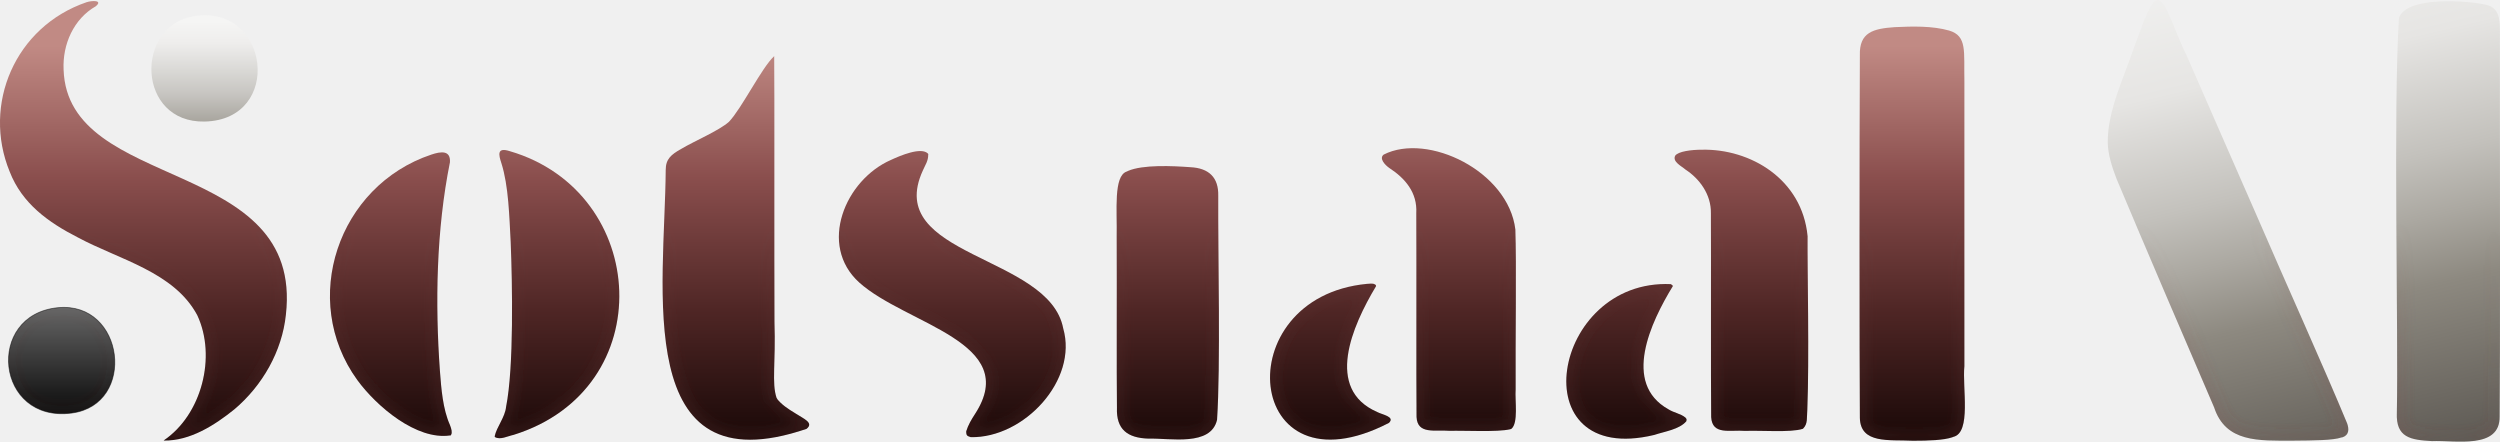
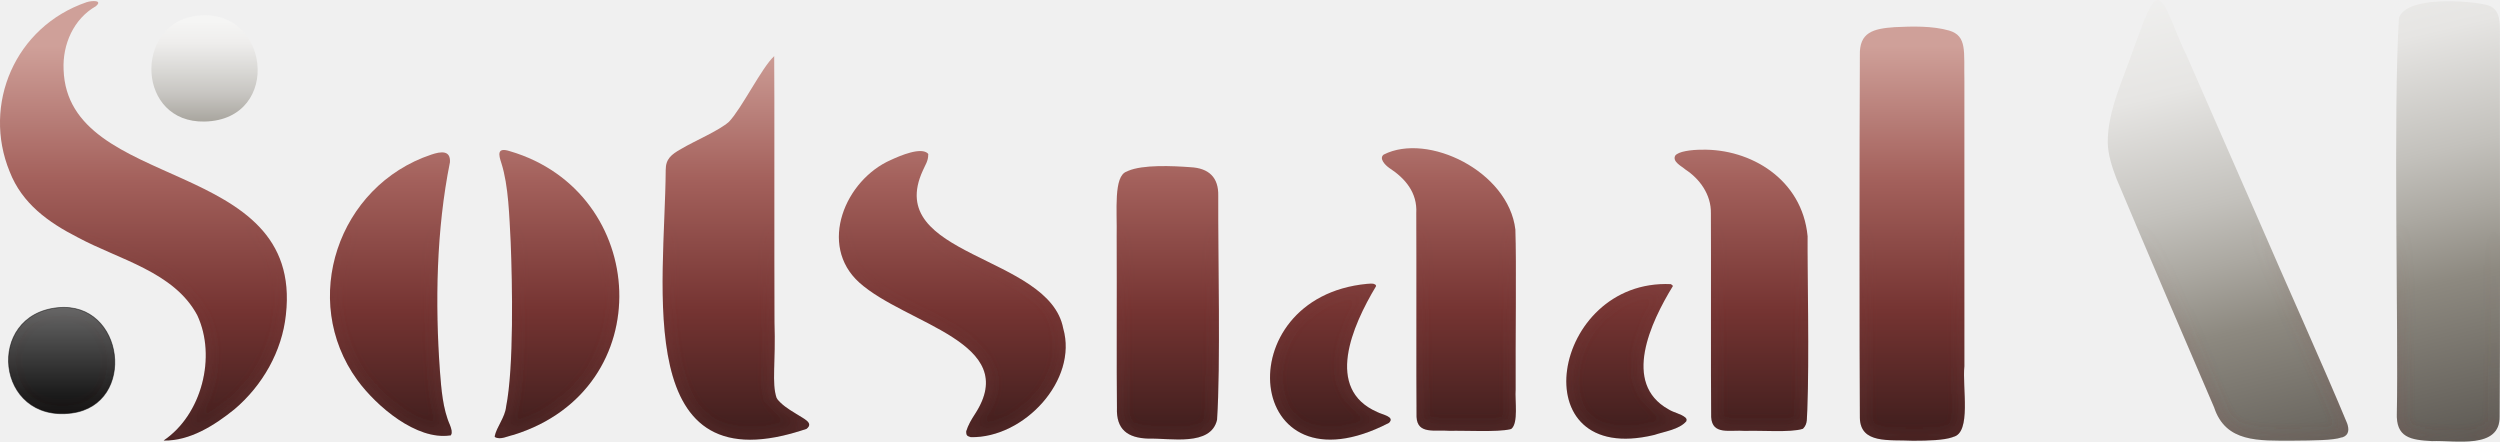
<svg xmlns="http://www.w3.org/2000/svg" id="Layer_1" version="1.1" viewBox="0 0 271.7 48">
  <defs>
    <style>
-       /* kõik punakaspruunid tähed kasutavad ühte ja sama gradienti */
      .st0,
      .st2,
      .st3,
      .st4,
      .st5,
      .st6,
      .st7,
      .st8,
      .st9,
      .st10,
      .st13 {
        fill: url(#text-gradient);
      }

-       .st1 { fill: url(#linear-gradient10); }  /* ülemine hele pall */
-       .st11 { fill: url(#linear-gradient13); } /* AI hall */
+       .st1 { fill: url(#linear-gradient10); }
+       .st11 { fill: url(#linear-gradient13); }
      .st12 {
-         fill: url(#linear-gradient11);         /* alumine tume pall */
+         fill: url(#linear-gradient11);
        stroke: #000;
        stroke-miterlimit: 0.5;
        stroke-opacity: 0.5;
        stroke-width: 0.1px;
      }

      .stroke-main {
        fill: none;
        stroke: #8A4A46;
        stroke-width: 0.4;
        stroke-linejoin: round;
        stroke-linecap: round;
        stroke-opacity: 0.38;
      }

      .stroke-highlight {
        fill: none;
        stroke: #8a4e4d;
        stroke-width: 0.45;
        stroke-linejoin: round;
        stroke-linecap: round;
        stroke-opacity: 0.30;
      }
    </style>
    <linearGradient id="text-gradient" x1="0" y1="5" x2="0" y2="46" gradientUnits="userSpaceOnUse">
-       <stop offset="0" stop-color="#c18a84" />
-       <stop offset="0.35" stop-color="#8a4e4d" />
-       <stop offset="0.7" stop-color="#4f2625" />
-       <stop offset="1" stop-color="#200c0b" />
+       <stop offset="0" stop-color="#cfa099" />
+       <stop offset="0.35" stop-color="#a4615c" />
+       <stop offset="0.7" stop-color="#753432" />
+       <stop offset="1" stop-color="#44201f" />
    </linearGradient>
    <linearGradient id="linear-gradient10" x1="22.23" y1="-4657.86" x2="22.23" y2="-4668.81" gradientTransform="translate(0 -4655.57) scale(1 -1)" gradientUnits="userSpaceOnUse">
      <stop offset="0" stop-color="#f5f5f4" />
      <stop offset=".22" stop-color="#eeedec" />
      <stop offset=".48" stop-color="#dad9d6" />
      <stop offset=".72" stop-color="#c7c5c1" />
      <stop offset="1" stop-color="#a8a59e" />
    </linearGradient>
    <linearGradient id="linear-gradient11" x1="6.7" y1="-2016.98" x2="6.7" y2="-2028.53" gradientTransform="translate(0 -1983.57) scale(1 -1)" gradientUnits="userSpaceOnUse">
      <stop offset="0" stop-color="#666" />
      <stop offset=".5" stop-color="#383838" />
      <stop offset=".81" stop-color="#1c1c1c" />
      <stop offset="1" stop-color="#111" />
    </linearGradient>
    <linearGradient id="linear-gradient13" x1="246.84" y1="3986.48" x2="260.85" y2="4045.91" gradientTransform="translate(0 -3992.18)" gradientUnits="userSpaceOnUse">
      <stop offset="0" stop-color="#f1f1f0" />
      <stop offset=".21" stop-color="#e6e5e3" />
      <stop offset=".42" stop-color="#c3c1bc" />
      <stop offset=".53" stop-color="#aba8a1" />
      <stop offset=".65" stop-color="#8d8980" />
      <stop offset=".93" stop-color="#5f5b55" />
    </linearGradient>
    <linearGradient id="stroke-fade" x1="0" y1="0" x2="0" y2="1">
      <stop offset="0" stop-color="black" />
      <stop offset="0.5" stop-color="black" />
      <stop offset="0.9" stop-color="white" />
      <stop offset="1" stop-color="white" />
    </linearGradient>
    <mask id="stroke-mask" maskUnits="objectBoundingBox" maskContentUnits="objectBoundingBox">
      <rect x="0" y="0" width="1" height="1" fill="url(#stroke-fade)" />
    </mask>
    <mask id="clip-logo" maskUnits="userSpaceOnUse" x="0" y="0" width="271.7" height="48">
      <g fill="white">
        <path d="M48.93,47.32c-3.67.55-8.02-3.17-10.1-6.02-6.3-8.69-2.1-21.11,8.05-24.5,1.04-.35,2.1-.49,2.02.83-1.48,7.33-1.62,15.34-1.09,22.68.15,1.95.31,4.13,1.09,5.88.18.46.26.83.13,1.05l-.06.09h-.04Z" />
        <path d="M53.76,47.42c.21-1.01,1.13-2.07,1.24-3.2.86-4.31.68-13.44.5-17.93-.15-2.72-.22-6.08-1.01-8.56-.3-.91-.51-1.76.92-1.3,15.17,4.44,16.4,25.84.41,30.83-.67.14-1.45.58-2.03.24l-.03-.08Z" />
        <path d="M84.45,43.35c.51.63,1.13,1.05,2.02,1.59.85.56,2.03,1.01,1.18,1.67-19.06,6.49-15.39-15.36-15.3-28.15,0-1.18.6-1.67,1.67-2.27,1.46-.87,4.12-1.99,5.2-2.95,1.39-1.45,3.59-5.94,4.92-7.14.04,2.26,0,22.31.03,28.87.15,4.52-.32,6.64.23,8.28l.08.1Z" />
        <path d="M100.88,16.8c0,.71-.31,1.09-.58,1.72-4.35,9.42,13.73,9.14,15.25,17.17,1.62,5.62-4.26,11.94-10.05,11.82-.36-.13-.5-.13-.49-.64.21-.68.56-1.27.95-1.87,5.1-7.83-7.5-9.73-12.58-14.3-4.49-4.06-1.54-11.14,3.45-13.32.99-.46,3.3-1.45,4.03-.68l.04.12Z" />
        <path d="M122.58,18.58c1.63-.71,4.88-.55,6.79-.41,2.03.1,3.07,1.13,3.03,3.09-.03,6.66.26,18.39-.13,24.36-.67,2.93-5.11,1.98-7.43,2.05-2.31-.06-3.54-1.01-3.45-3.34-.05-3.98,0-12.66-.03-18.66.06-2.73-.37-6.55,1.1-7.03l.13-.06Z" />
        <path d="M149.55,31.1c-2.61,4.35-5.6,11.18.13,13.68.51.28,1.98.5,1.27,1.18-15.76,8.15-17.75-13.64-2.39-15.11.31-.03.56-.04.74,0,.24.1.23.15.23.15Z" />
        <path d="M164.13,46.65c-1.4.33-4.84.13-6.6.17-1.6-.13-3.48.42-3.58-1.5-.04-3.99,0-17.38-.03-22.15.13-2.25-1.21-3.79-2.94-4.92-.47-.33-1.13-1.04-.6-1.45,4.77-2.43,13.55,1.8,14.31,8.14.13,3.66,0,11.94.03,17.37-.09,1.21.32,3.67-.47,4.3Z" />
        <path d="M181.82,31.07c-2.44,3.98-5.54,10.59-.5,13.41.62.39,1.33.47,1.85.9.09.13.17.12.1.4-.77.9-2.32,1.1-3.49,1.49-14.62,3.52-11.22-16.99,1.82-16.39Z" />
        <path d="M195.91,46.61c-1.32.42-4.56.15-6.24.22-1.67-.14-3.58.5-3.7-1.5-.05-4.08,0-17.74-.03-22.15.04-2.05-1.24-3.76-2.76-4.75-.4-.36-1.46-.85-1.12-1.51.33-.47,1.76-.65,2.89-.65,5.26-.12,10.91,3.18,11.5,9.4-.03,3.72.19,13.27-.03,18.83-.08.9.08,1.53-.45,2.07Z" />
        <path d="M212.16,47.53c-.92.31-2.55.37-4.25.37-2.62-.13-5.72.37-5.78-2.49-.05-6.93-.05-30.35,0-39.39-.08-2.53,1.48-2.91,3.8-3.07,1.91-.09,4.07-.15,5.9.37,1.99.59,1.59,2.28,1.66,5.49v30.98c-.24,2.32.78,7.24-1.21,7.69Z" />
        <path d="M21.07,1.76c8.25-1.36,9.75,11.27,1.16,11.45-7.34.15-7.64-10.37-1.16-11.45Z" />
        <path d="M6.29,33.44c7.25-.71,8.6,10.51,1.51,11.45-8.28,1.1-9.44-10.67-1.51-11.45Z" />
        <path d="M17.8,47.86c4.11-2.77,5.76-9.1,3.63-13.62-2.53-4.7-8.48-6.02-12.96-8.43-3.21-1.64-6.07-3.68-7.42-7.16C-1.94,11.36,1.63,2.9,9.41.24c.58-.19,1.81-.24,1,.44-2.4,1.37-3.62,4.13-3.5,6.87.42,13.41,26.12,9.41,24.16,26.66-.42,3.98-2.55,7.69-5.58,10.26-2.18,1.76-4.83,3.45-7.69,3.41" />
        <path d="M270.42.58c1.58.56,1.22,2.16,1.27,5.17v5.06c0,8.88.04,27.59-.03,34.41.09,3.66-4.83,2.61-7.35,2.72-2.32-.13-3.94-.37-3.82-3.09.18-8.79-.41-33.04.23-42.89.77-2.43,7.66-1.89,9.56-1.42l.13.05h.01ZM254.48,47.54c-.91.32-3,.33-5.29.35-3.73,0-7.3.22-8.56-3.62-2.39-5.53-8.19-19.06-10.61-24.85-.5-1.3-.91-2.59-.95-3.9-.04-3.47,1.73-7.01,2.86-10.37.68-1.72,1.14-3.45,2.08-4.86,1.14-1.32,1.87,2.13,3.65,5.78,2.53,5.78,4.92,11.27,7.55,17.25,3.26,7.55,7.32,16.52,9.88,22.7.21.62.22,1.24-.49,1.5Z" />
      </g>
    </mask>
    <filter id="stroke-soft" x="-30%" y="-30%" width="160%" height="160%">
      <feGaussianBlur in="SourceGraphic" stdDeviation="0.8" />
    </filter>
  </defs>
  <path class="st13" d="M48.93,47.32c-3.67.55-8.02-3.17-10.1-6.02-6.3-8.69-2.1-21.11,8.05-24.5,1.04-.35,2.1-.49,2.02.83-1.48,7.33-1.62,15.34-1.09,22.68.15,1.95.31,4.13,1.09,5.88.18.46.26.83.13,1.05l-.06.09h-.04Z" />
  <path class="st2" d="M53.76,47.42c.21-1.01,1.13-2.07,1.24-3.2.86-4.31.68-13.44.5-17.93-.15-2.72-.22-6.08-1.01-8.56-.3-.91-.51-1.76.92-1.3,15.17,4.44,16.4,25.84.41,30.83-.67.14-1.45.58-2.03.24l-.03-.08Z" />
  <path class="st0" d="M84.45,43.35c.51.63,1.13,1.05,2.02,1.59.85.56,2.03,1.01,1.18,1.67-19.06,6.49-15.39-15.36-15.3-28.15,0-1.18.6-1.67,1.67-2.27,1.46-.87,4.12-1.99,5.2-2.95,1.39-1.45,3.59-5.94,4.92-7.14.04,2.26,0,22.31.03,28.87.15,4.52-.32,6.64.23,8.28l.08.1Z" />
  <path class="st9" d="M100.88,16.8c0,.71-.31,1.09-.58,1.72-4.35,9.42,13.73,9.14,15.25,17.17,1.62,5.62-4.26,11.94-10.05,11.82-.36-.13-.5-.13-.49-.64.21-.68.56-1.27.95-1.87,5.1-7.83-7.5-9.73-12.58-14.3-4.49-4.06-1.54-11.14,3.45-13.32.99-.46,3.3-1.45,4.03-.68l.04.12Z" />
  <path class="st7" d="M122.58,18.58c1.63-.71,4.88-.55,6.79-.41,2.03.1,3.07,1.13,3.03,3.09-.03,6.66.26,18.39-.13,24.36-.67,2.93-5.11,1.98-7.43,2.05-2.31-.06-3.54-1.01-3.45-3.34-.05-3.98,0-12.66-.03-18.66.06-2.73-.37-6.55,1.1-7.03l.13-.06Z" />
  <path class="st8" d="M149.55,31.1c-2.61,4.35-5.6,11.18.13,13.68.51.28,1.98.5,1.27,1.18-15.76,8.15-17.75-13.64-2.39-15.11.31-.03.56-.04.74,0,.24.1.23.15.23.15Z" />
  <path class="st10" d="M164.13,46.65c-1.4.33-4.84.13-6.6.17-1.6-.13-3.48.42-3.58-1.5-.04-3.99,0-17.38-.03-22.15.13-2.25-1.21-3.79-2.94-4.92-.47-.33-1.13-1.04-.6-1.45,4.77-2.43,13.55,1.8,14.31,8.14.13,3.66,0,11.94.03,17.37-.09,1.21.32,3.67-.47,4.3Z" />
  <path class="st6" d="M181.82,31.07c-2.44,3.98-5.54,10.59-.5,13.41.62.39,1.33.47,1.85.9.09.13.17.12.1.4-.77.9-2.32,1.1-3.49,1.49-14.62,3.52-11.22-16.99,1.82-16.39Z" />
  <path class="st4" d="M195.91,46.61c-1.32.42-4.56.15-6.24.22-1.67-.14-3.58.5-3.7-1.5-.05-4.08,0-17.74-.03-22.15.04-2.05-1.24-3.76-2.76-4.75-.4-.36-1.46-.85-1.12-1.51.33-.47,1.76-.65,2.89-.65,5.26-.12,10.91,3.18,11.5,9.4-.03,3.72.19,13.27-.03,18.83-.08.9.08,1.53-.45,2.07Z" />
  <path class="st3" d="M212.16,47.53c-.92.31-2.55.37-4.25.37-2.62-.13-5.72.37-5.78-2.49-.05-6.93-.05-30.35,0-39.39-.08-2.53,1.48-2.91,3.8-3.07,1.91-.09,4.07-.15,5.9.37,1.99.59,1.59,2.28,1.66,5.49v30.98c-.24,2.32.78,7.24-1.21,7.69Z" />
  <path class="st1" d="M21.07,1.76c8.25-1.36,9.75,11.27,1.16,11.45-7.34.15-7.64-10.37-1.16-11.45Z" />
  <path class="st12" d="M6.29,33.44c7.25-.71,8.6,10.51,1.51,11.45-8.28,1.1-9.44-10.67-1.51-11.45Z" />
  <path class="st5" d="M17.8,47.86c4.11-2.77,5.76-9.1,3.63-13.62-2.53-4.7-8.48-6.02-12.96-8.43-3.21-1.64-6.07-3.68-7.42-7.16C-1.94,11.36,1.63,2.9,9.41.24c.58-.19,1.81-.24,1,.44-2.4,1.37-3.62,4.13-3.5,6.87.42,13.41,26.12,9.41,24.16,26.66-.42,3.98-2.55,7.69-5.58,10.26-2.18,1.76-4.83,3.45-7.69,3.41" />
  <path class="st11" d="M270.42.58c1.58.56,1.22,2.16,1.27,5.17v5.06c0,8.88.04,27.59-.03,34.41.09,3.66-4.83,2.61-7.35,2.72-2.32-.13-3.94-.37-3.82-3.09.18-8.79-.41-33.04.23-42.89.77-2.43,7.66-1.89,9.56-1.42l.13.05h.01ZM254.48,47.54c-.91.32-3,.33-5.29.35-3.73,0-7.3.22-8.56-3.62-2.39-5.53-8.19-19.06-10.61-24.85-.5-1.3-.91-2.59-.95-3.9-.04-3.47,1.73-7.01,2.86-10.37.68-1.72,1.14-3.45,2.08-4.86,1.14-1.32,1.87,2.13,3.65,5.78,2.53,5.78,4.92,11.27,7.55,17.25,3.26,7.55,7.32,16.52,9.88,22.7.21.62.22,1.24-.49,1.5Z" />
  <g mask="url(#stroke-mask)">
    <g mask="url(#clip-logo)" filter="url(#stroke-soft)">
      <path class="stroke-main" d="M48.93,47.32c-3.67.55-8.02-3.17-10.1-6.02-6.3-8.69-2.1-21.11,8.05-24.5,1.04-.35,2.1-.49,2.02.83-1.48,7.33-1.62,15.34-1.09,22.68.15,1.95.31,4.13,1.09,5.88.18.46.26.83.13,1.05l-.06.09h-.04Z" />
      <path class="stroke-main" d="M53.76,47.42c.21-1.01,1.13-2.07,1.24-3.2.86-4.31.68-13.44.5-17.93-.15-2.72-.22-6.08-1.01-8.56-.3-.91-.51-1.76.92-1.3,15.17,4.44,16.4,25.84.41,30.83-.67.14-1.45.58-2.03.24l-.03-.08Z" />
      <path class="stroke-main" d="M84.45,43.35c.51.63,1.13,1.05,2.02,1.59.85.56,2.03,1.01,1.18,1.67-19.06,6.49-15.39-15.36-15.3-28.15,0-1.18.6-1.67,1.67-2.27,1.46-.87,4.12-1.99,5.2-2.95,1.39-1.45,3.59-5.94,4.92-7.14.04,2.26,0,22.31.03,28.87.15,4.52-.32,6.64.23,8.28l.08.1Z" />
      <path class="stroke-main" d="M100.88,16.8c0,.71-.31,1.09-.58,1.72-4.35,9.42,13.73,9.14,15.25,17.17,1.62,5.62-4.26,11.94-10.05,11.82-.36-.13-.5-.13-.49-.64.21-.68.56-1.27.95-1.87,5.1-7.83-7.5-9.73-12.58-14.3-4.49-4.06-1.54-11.14,3.45-13.32.99-.46,3.3-1.45,4.03-.68l.04.12Z" />
      <path class="stroke-main" d="M122.58,18.58c1.63-.71,4.88-.55,6.79-.41,2.03.1,3.07,1.13,3.03,3.09-.03,6.66.26,18.39-.13,24.36-.67,2.93-5.11,1.98-7.43,2.05-2.31-.06-3.54-1.01-3.45-3.34-.05-3.98,0-12.66-.03-18.66.06-2.73-.37-6.55,1.1-7.03l.13-.06Z" />
      <path class="stroke-main" d="M149.55,31.1c-2.61,4.35-5.6,11.18.13,13.68.51.28,1.98.5,1.27,1.18-15.76,8.15-17.75-13.64-2.39-15.11.31-.03.56-.04.74,0,.24.1.23.15.23.15Z" />
      <path class="stroke-main" d="M164.13,46.65c-1.4.33-4.84.13-6.6.17-1.6-.13-3.48.42-3.58-1.5-.04-3.99,0-17.38-.03-22.15.13-2.25-1.21-3.79-2.94-4.92-.47-.33-1.13-1.04-.6-1.45,4.77-2.43,13.55,1.8,14.31,8.14.13,3.66,0,11.94.03,17.37-.09,1.21.32,3.67-.47,4.3Z" />
      <path class="stroke-main" d="M181.82,31.07c-2.44,3.98-5.54,10.59-.5,13.41.62.39,1.33.47,1.85.9.09.13.17.12.1.4-.77.9-2.32,1.1-3.49,1.49-14.62,3.52-11.22-16.99,1.82-16.39Z" />
      <path class="stroke-main" d="M195.91,46.61c-1.32.42-4.56.15-6.24.22-1.67-.14-3.58.5-3.7-1.5-.05-4.08,0-17.74-.03-22.15.04-2.05-1.24-3.76-2.76-4.75-.4-.36-1.46-.85-1.12-1.51.33-.47,1.76-.65,2.89-.65,5.26-.12,10.91,3.18,11.5,9.4-.03,3.72.19,13.27-.03,18.83-.08.9.08,1.53-.45,2.07Z" />
      <path class="stroke-main" d="M212.16,47.53c-.92.31-2.55.37-4.25.37-2.62-.13-5.72.37-5.78-2.49-.05-6.93-.05-30.35,0-39.39-.08-2.53,1.48-2.91,3.8-3.07,1.91-.09,4.07-.15,5.9.37,1.99.59,1.59,2.28,1.66,5.49v30.98c-.24,2.32.78,7.24-1.21,7.69Z" />
      <path class="stroke-main" d="M21.07,1.76c8.25-1.36,9.75,11.27,1.16,11.45-7.34.15-7.64-10.37-1.16-11.45Z" />
      <path class="stroke-main" d="M6.29,33.44c7.25-.71,8.6,10.51,1.51,11.45-8.28,1.1-9.44-10.67-1.51-11.45Z" style="stroke-width:0.25; stroke-opacity:0.25" />
      <path class="stroke-main" d="M17.8,47.86c4.11-2.77,5.76-9.1,3.63-13.62-2.53-4.7-8.48-6.02-12.96-8.43-3.21-1.64-6.07-3.68-7.42-7.16C-1.94,11.36,1.63,2.9,9.41.24c.58-.19,1.81-.24,1,.44-2.4,1.37-3.62,4.13-3.5,6.87.42,13.41,26.12,9.41,24.16,26.66-.42,3.98-2.55,7.69-5.58,10.26-2.18,1.76-4.83,3.45-7.69,3.41" />
      <path class="stroke-main" d="M270.42.58c1.58.56,1.22,2.16,1.27,5.17v5.06c0,8.88.04,27.59-.03,34.41.09,3.66-4.83,2.61-7.35,2.72-2.32-.13-3.94-.37-3.82-3.09.18-8.79-.41-33.04.23-42.89.77-2.43,7.66-1.89,9.56-1.42l.13.05h.01ZM254.48,47.54c-.91.32-3,.33-5.29.35-3.73,0-7.3.22-8.56-3.62-2.39-5.53-8.19-19.06-10.61-24.85-.5-1.3-.91-2.59-.95-3.9-.04-3.47,1.73-7.01,2.86-10.37.68-1.72,1.14-3.45,2.08-4.86,1.14-1.32,1.87,2.13,3.65,5.78,2.53,5.78,4.92,11.27,7.55,17.25,3.26,7.55,7.32,16.52,9.88,22.7.21.62.22,1.24-.49,1.5Z" />
      <path class="stroke-highlight" d="M48.93,47.32c-3.67.55-8.02-3.17-10.1-6.02-6.3-8.69-2.1-21.11,8.05-24.5,1.04-.35,2.1-.49,2.02.83-1.48,7.33-1.62,15.34-1.09,22.68.15,1.95.31,4.13,1.09,5.88.18.46.26.83.13,1.05l-.06.09h-.04Z" />
      <path class="stroke-highlight" d="M53.76,47.42c.21-1.01,1.13-2.07,1.24-3.2.86-4.31.68-13.44.5-17.93-.15-2.72-.22-6.08-1.01-8.56-.3-.91-.51-1.76.92-1.3,15.17,4.44,16.4,25.84.41,30.83-.67.14-1.45.58-2.03.24l-.03-.08Z" />
      <path class="stroke-highlight" d="M84.45,43.35c.51.63,1.13,1.05,2.02,1.59.85.56,2.03,1.01,1.18,1.67-19.06,6.49-15.39-15.36-15.3-28.15,0-1.18.6-1.67,1.67-2.27,1.46-.87,4.12-1.99,5.2-2.95,1.39-1.45,3.59-5.94,4.92-7.14.04,2.26,0,22.31.03,28.87.15,4.52-.32,6.64.23,8.28l.08.1Z" />
      <path class="stroke-highlight" d="M100.88,16.8c0,.71-.31,1.09-.58,1.72-4.35,9.42,13.73,9.14,15.25,17.17,1.62,5.62-4.26,11.94-10.05,11.82-.36-.13-.5-.13-.49-.64.21-.68.56-1.27.95-1.87,5.1-7.83-7.5-9.73-12.58-14.3-4.49-4.06-1.54-11.14,3.45-13.32.99-.46,3.3-1.45,4.03-.68l.04.12Z" />
      <path class="stroke-highlight" d="M122.58,18.58c1.63-.71,4.88-.55,6.79-.41,2.03.1,3.07,1.13,3.03,3.09-.03,6.66.26,18.39-.13,24.36-.67,2.93-5.11,1.98-7.43,2.05-2.31-.06-3.54-1.01-3.45-3.34-.05-3.98,0-12.66-.03-18.66.06-2.73-.37-6.55,1.1-7.03l.13-.06Z" />
      <path class="stroke-highlight" d="M149.55,31.1c-2.61,4.35-5.6,11.18.13,13.68.51.28,1.98.5,1.27,1.18-15.76,8.15-17.75-13.64-2.39-15.11.31-.03.56-.04.74,0,.24.1.23.15.23.15Z" />
      <path class="stroke-highlight" d="M164.13,46.65c-1.4.33-4.84.13-6.6.17-1.6-.13-3.48.42-3.58-1.5-.04-3.99,0-17.38-.03-22.15.13-2.25-1.21-3.79-2.94-4.92-.47-.33-1.13-1.04-.6-1.45,4.77-2.43,13.55,1.8,14.31,8.14.13,3.66,0,11.94.03,17.37-.09,1.21.32,3.67-.47,4.3Z" />
      <path class="stroke-highlight" d="M181.82,31.07c-2.44,3.98-5.54,10.59-.5,13.41.62.39,1.33.47,1.85.9.09.13.17.12.1.4-.77.9-2.32,1.1-3.49,1.49-14.62,3.52-11.22-16.99,1.82-16.39Z" />
      <path class="stroke-highlight" d="M195.91,46.61c-1.32.42-4.56.15-6.24.22-1.67-.14-3.58.5-3.7-1.5-.05-4.08,0-17.74-.03-22.15.04-2.05-1.24-3.76-2.76-4.75-.4-.36-1.46-.85-1.12-1.51.33-.47,1.76-.65,2.89-.65,5.26-.12,10.91,3.18,11.5,9.4-.03,3.72.19,13.27-.03,18.83-.08.9.08,1.53-.45,2.07Z" />
      <path class="stroke-highlight" d="M212.16,47.53c-.92.31-2.55.37-4.25.37-2.62-.13-5.72.37-5.78-2.49-.05-6.93-.05-30.35,0-39.39-.08-2.53,1.48-2.91,3.8-3.07,1.91-.09,4.07-.15,5.9.37,1.99.59,1.59,2.28,1.66,5.49v30.98c-.24,2.32.78,7.24-1.21,7.69Z" />
      <path class="stroke-highlight" d="M21.07,1.76c8.25-1.36,9.75,11.27,1.16,11.45-7.34.15-7.64-10.37-1.16-11.45Z" />
      <path class="stroke-highlight" d="M6.29,33.44c7.25-.71,8.6,10.51,1.51,11.45-8.28,1.1-9.44-10.67-1.51-11.45Z" style="stroke-width:0.25; stroke-opacity:0.18" />
      <path class="stroke-highlight" d="M17.8,47.86c4.11-2.77,5.76-9.1,3.63-13.62-2.53-4.7-8.48-6.02-12.96-8.43-3.21-1.64-6.07-3.68-7.42-7.16C-1.94,11.36,1.63,2.9,9.41.24c.58-.19,1.81-.24,1,.44-2.4,1.37-3.62,4.13-3.5,6.87.42,13.41,26.12,9.41,24.16,26.66-.42,3.98-2.55,7.69-5.58,10.26-2.18,1.76-4.83,3.45-7.69,3.41" />
      <path class="stroke-highlight" d="M270.42.58c1.58.56,1.22,2.16,1.27,5.17v5.06c0,8.88.04,27.59-.03,34.41.09,3.66-4.83,2.61-7.35,2.72-2.32-.13-3.94-.37-3.82-3.09.18-8.79-.41-33.04.23-42.89.77-2.43,7.66-1.89,9.56-1.42l.13.05h.01ZM254.48,47.54c-.91.32-3,.33-5.29.35-3.73,0-7.3.22-8.56-3.62-2.39-5.53-8.19-19.06-10.61-24.85-.5-1.3-.91-2.59-.95-3.9-.04-3.47,1.73-7.01,2.86-10.37.68-1.72,1.14-3.45,2.08-4.86,1.14-1.32,1.87,2.13,3.65,5.78,2.53,5.78,4.92,11.27,7.55,17.25,3.26,7.55,7.32,16.52,9.88,22.7.21.62.22,1.24-.49,1.5Z" />
    </g>
  </g>
</svg>
